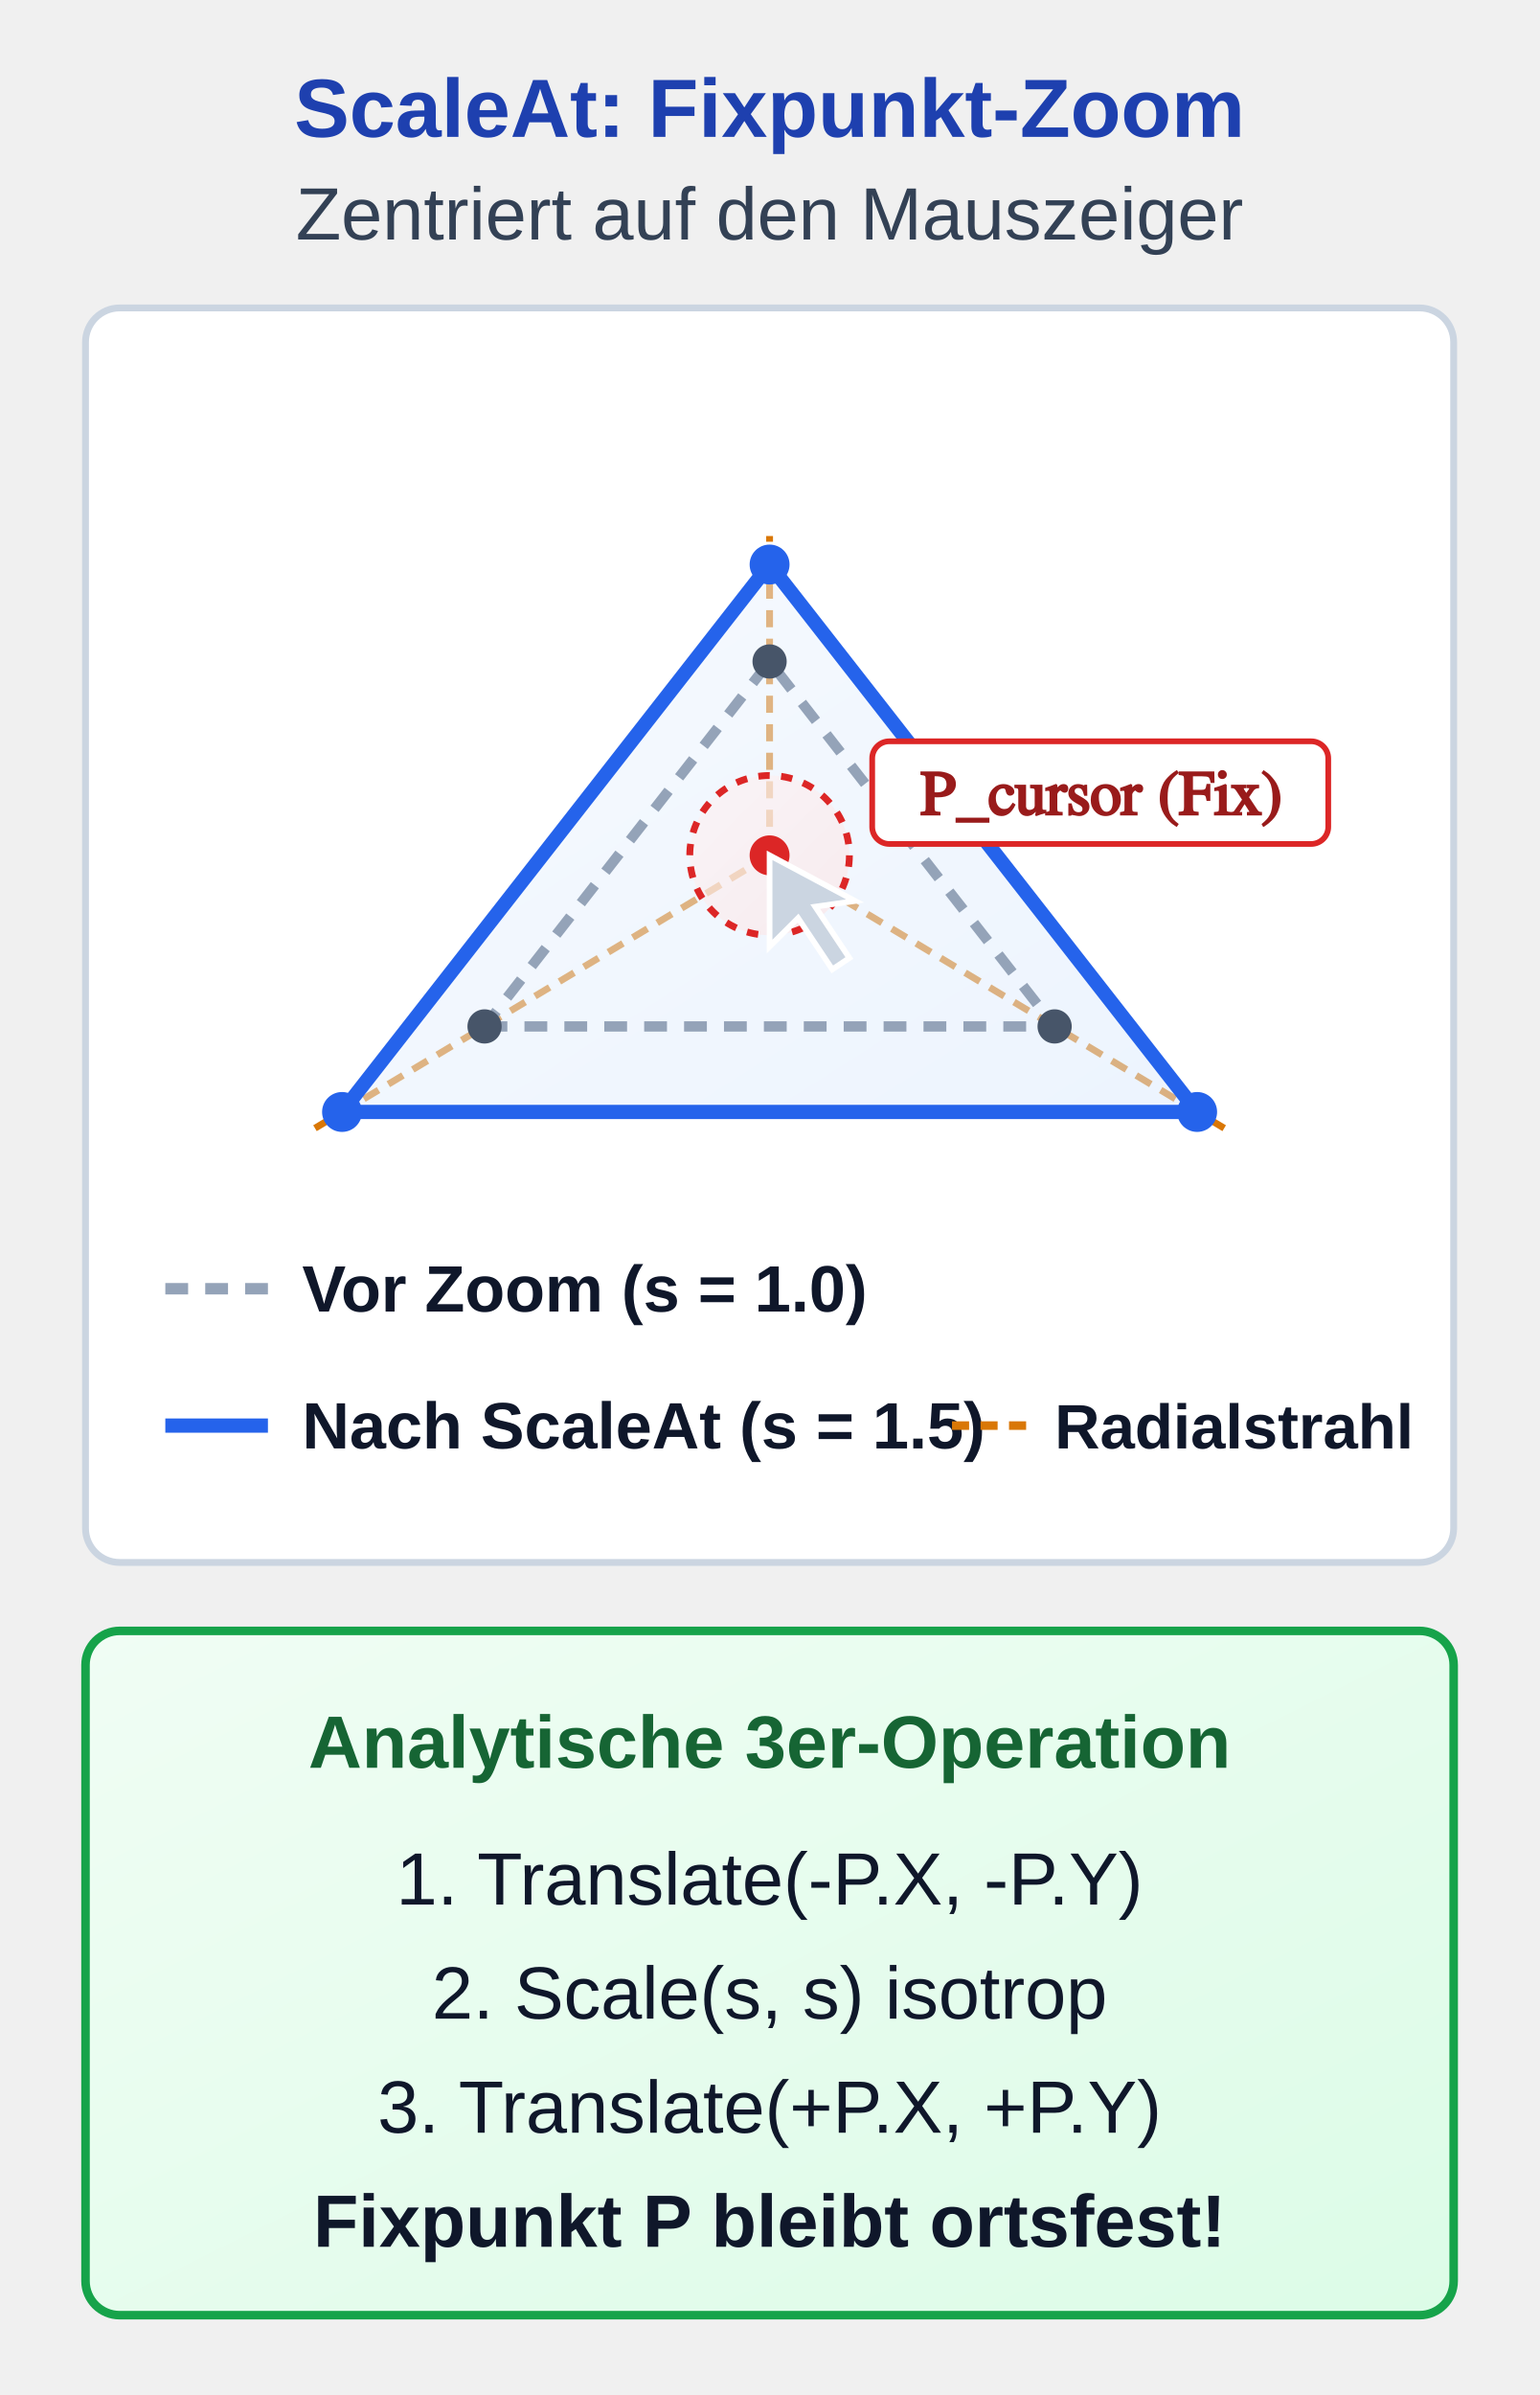
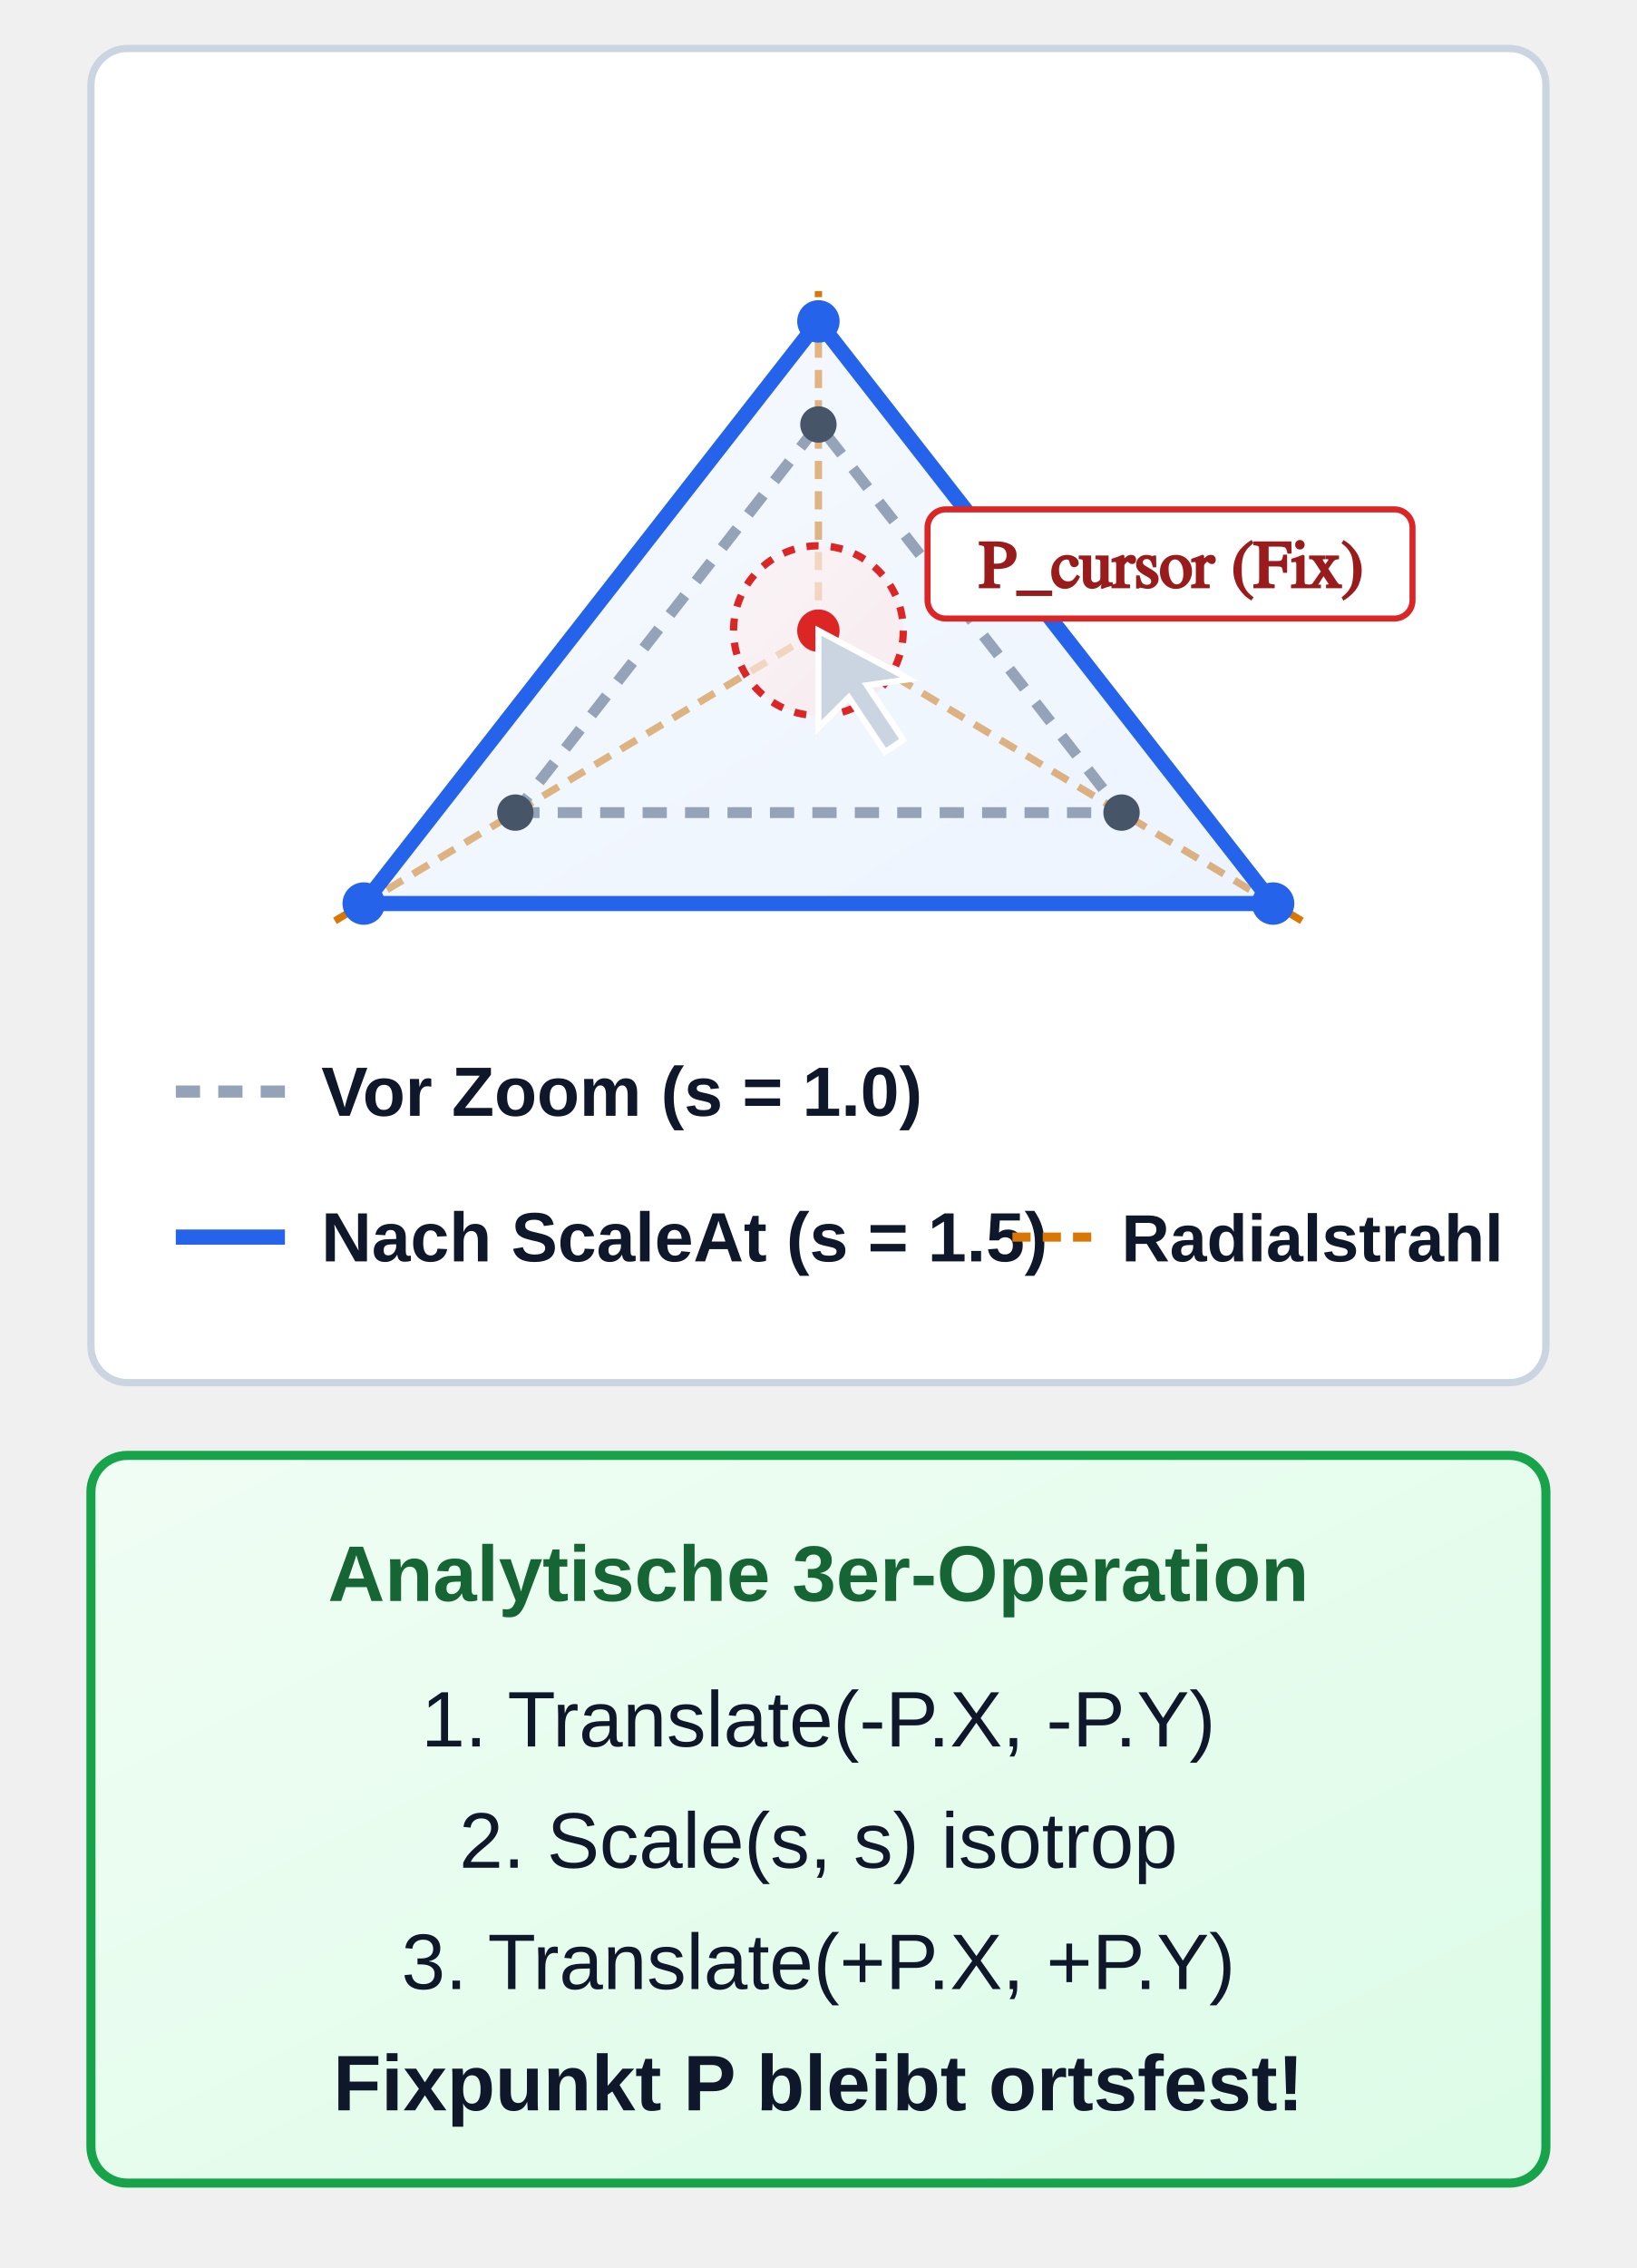
- <svg xmlns="http://www.w3.org/2000/svg" viewBox="0 0 270 420" width="270" height="420">
+ <svg xmlns="http://www.w3.org/2000/svg" viewBox="0 46 270 374" width="270" height="374">
  <defs>
    <linearGradient id="grad-sem-primary" x1="0%" y1="0%" x2="100%" y2="100%">
      <stop offset="0%" stop-color="#eff6ff" />
      <stop offset="100%" stop-color="#dbeafe" />
    </linearGradient>
    <linearGradient id="grad-sem-success" x1="0%" y1="0%" x2="100%" y2="100%">
      <stop offset="0%" stop-color="#f0fdf4" />
      <stop offset="100%" stop-color="#dcfce7" />
    </linearGradient>
    <linearGradient id="grad-sem-warning" x1="0%" y1="0%" x2="100%" y2="100%">
      <stop offset="0%" stop-color="#fffbeb" />
      <stop offset="100%" stop-color="#fef3c7" />
    </linearGradient>
    <linearGradient id="grad-sem-danger" x1="0%" y1="0%" x2="100%" y2="100%">
      <stop offset="0%" stop-color="#fef2f2" />
      <stop offset="100%" stop-color="#fee2e2" />
    </linearGradient>
    <linearGradient id="grad-sem-card" x1="0%" y1="0%" x2="100%" y2="100%">
      <stop offset="0%" stop-color="#ffffff" />
      <stop offset="100%" stop-color="#f1f5f9" />
    </linearGradient>
    <linearGradient id="grad-sem-muted" x1="0%" y1="0%" x2="100%" y2="100%">
      <stop offset="0%" stop-color="#f8fafc" />
      <stop offset="100%" stop-color="#e2e8f0" />
    </linearGradient>
    <linearGradient id="grad-sem-neutral" x1="0%" y1="0%" x2="100%" y2="100%">
      <stop offset="0%" stop-color="#ffffff" />
      <stop offset="100%" stop-color="#f8fafc" />
    </linearGradient>
    <style>
      
/* @svg-palette:start */
      .sem-primary { fill: url(#grad-sem-primary); stroke: #2563eb; }
      .sem-primary-bg { fill: url(#grad-sem-primary); stroke: none; }
      .sem-primary-stroke { stroke: #2563eb; }
      .sem-primary-fill { fill: #2563eb; }
      .sem-primary-text { fill: #1e40af; }
      .sem-success { fill: url(#grad-sem-success); stroke: #16a34a; }
      .sem-success-bg { fill: url(#grad-sem-success); stroke: none; }
      .sem-success-stroke { stroke: #16a34a; }
      .sem-success-fill { fill: #15803d; }
      .sem-success-text { fill: #166534; }
      .sem-warning { fill: url(#grad-sem-warning); stroke: #d97706; }
      .sem-warning-bg { fill: url(#grad-sem-warning); stroke: none; }
      .sem-warning-stroke { stroke: #d97706; }
      .sem-warning-fill { fill: #b45309; }
      .sem-warning-text { fill: #92400e; }
      .sem-danger { fill: url(#grad-sem-danger); stroke: #dc2626; }
      .sem-danger-bg { fill: url(#grad-sem-danger); stroke: none; }
      .sem-danger-stroke { stroke: #dc2626; }
      .sem-danger-fill { fill: #dc2626; }
      .sem-danger-text { fill: #991b1b; }
      .sem-card { fill: url(#grad-sem-card); stroke: #cbd5e1; }
      .sem-card-bg { fill: url(#grad-sem-card); stroke: none; }
      .sem-card-stroke { stroke: #cbd5e1; }
      .sem-card-fill { fill: #cbd5e1; }
      .sem-card-text { fill: #1e293b; }
      .sem-muted { fill: url(#grad-sem-muted); stroke: #94a3b8; }
      .sem-muted-bg { fill: url(#grad-sem-muted); stroke: none; }
      .sem-muted-stroke { stroke: #94a3b8; }
      .sem-muted-fill { fill: #475569; }
      .sem-muted-text { fill: #334155; }
      .sem-neutral { fill: url(#grad-sem-neutral); stroke: #334155; }
      .sem-neutral-bg { fill: url(#grad-sem-neutral); stroke: none; }
      .sem-neutral-stroke { stroke: #334155; }
      .sem-neutral-fill { fill: #334155; }
      .sem-neutral-text { fill: #0f172a; }
      /* @svg-palette:end */
.hdr { font-family: 'Segoe UI', Arial, sans-serif; font-size: 14.5px; font-weight: bold;  text-anchor: middle; }
      .sub { font-family: 'Segoe UI', Arial, sans-serif; font-size: 13px;  text-anchor: middle; }
      .lbl { font-family: 'Segoe UI', Arial, sans-serif; font-size: 13px; font-weight: bold; text-anchor: middle; }
      .desc { font-family: 'Segoe UI', Arial, sans-serif; font-size: 13px;  text-anchor: middle; }
      .math { font-family: 'Cambria Math', serif; font-size: 13px; font-weight: bold; }
    </style>
  </defs>
-   <text x="135" y="24" class="hdr sem-primary-text">ScaleAt: Fixpunkt-Zoom</text>
-   <text x="135" y="42" class="sub sem-muted-text">Zentriert auf den Mauszeiger</text>
  <g transform="translate(15, 54)">
    <rect class="sem-card-stroke" width="240" height="220" rx="6" fill="#ffffff" stroke-width="1.2" />
    <line class="sem-warning-stroke" x1="120" y1="96" x2="120" y2="40" stroke-width="1.2" stroke-dasharray="3,2" />
    <line class="sem-warning-stroke" x1="120" y1="96" x2="40" y2="144" stroke-width="1.2" stroke-dasharray="3,2" />
    <line class="sem-warning-stroke" x1="120" y1="96" x2="200" y2="144" stroke-width="1.2" stroke-dasharray="3,2" />
    <polygon class="sem-primary" points="45,141 195,141 120,45" fill-opacity="0.5" stroke-width="2.5" />
    <circle class="sem-primary-fill" cx="120" cy="45" r="3.5" />
    <circle class="sem-primary-fill" cx="45" cy="141" r="3.5" />
    <circle class="sem-primary-fill" cx="195" cy="141" r="3.5" />
    <polygon class="sem-muted-stroke" points="70,126 170,126 120,62" fill="none" stroke-width="1.8" stroke-dasharray="4,3" />
    <circle class="sem-muted-fill" cx="120" cy="62" r="3" />
    <circle class="sem-muted-fill" cx="70" cy="126" r="3" />
    <circle class="sem-muted-fill" cx="170" cy="126" r="3" />
    <circle class="sem-danger" cx="120" cy="96" r="14" fill-opacity="0.6" stroke-width="1.2" stroke-dasharray="2,2" />
    <circle class="sem-danger-fill" cx="120" cy="96" r="3.5" />
    <polygon class="sem-card-fill" points="120,96 120,112 125,107 131,116 134,114 128,105 135,104" stroke="#ffffff" stroke-width="1" />
    <g transform="translate(138, 76)">
      <rect class="sem-danger-stroke" width="80" height="18" rx="3" fill="#ffffff" stroke-width="1" />
      <text x="40" y="13" class="math sem-danger-text" style="font-size: 11px;  text-anchor: middle;">P_cursor (Fix)</text>
    </g>
    <g transform="translate(14, 164)">
      <line class="sem-muted-stroke" x1="0" y1="8" x2="18" y2="8" stroke-width="2" stroke-dasharray="4,3" />
      <text x="24" y="12" class="desc sem-neutral-text sem-muted-text" style="font-size: 11.5px;  font-weight: 600; text-anchor: start;">Vor Zoom (s = 1.0)</text>
    </g>
    <g transform="translate(14, 188)">
      <line class="sem-primary-stroke" x1="0" y1="8" x2="18" y2="8" stroke-width="2.5" />
      <text x="24" y="12" class="desc sem-neutral-text sem-primary-text" style="font-size: 11.5px;  font-weight: bold; text-anchor: start;">Nach ScaleAt (s = 1.5)</text>
    </g>
    <g transform="translate(152, 188)">
      <line class="sem-warning-stroke" x1="0" y1="8" x2="14" y2="8" stroke-width="1.5" stroke-dasharray="3,2" />
      <text x="18" y="12" class="desc sem-neutral-text sem-warning-text" style="font-size: 11px;  font-weight: 600; text-anchor: start;">Radialstrahl</text>
    </g>
  </g>
  <g transform="translate(15, 286)">
    <rect class="sem-success" width="240" height="120" rx="6" stroke-width="1.5" />
    <text x="120" y="24" class="lbl sem-success-text">Analytische 3er-Operation</text>
    <text x="120" y="48" class="desc sem-neutral-text sem-success-text">1. Translate(-P.X, -P.Y)</text>
    <text x="120" y="68" class="desc sem-neutral-text sem-success-text">2. Scale(s, s) isotrop</text>
    <text x="120" y="88" class="desc sem-neutral-text sem-success-text">3. Translate(+P.X, +P.Y)</text>
    <text x="120" y="108" class="desc sem-neutral-text sem-success-text" style="font-weight: bold;">Fixpunkt P bleibt ortsfest!</text>
  </g>
</svg>
